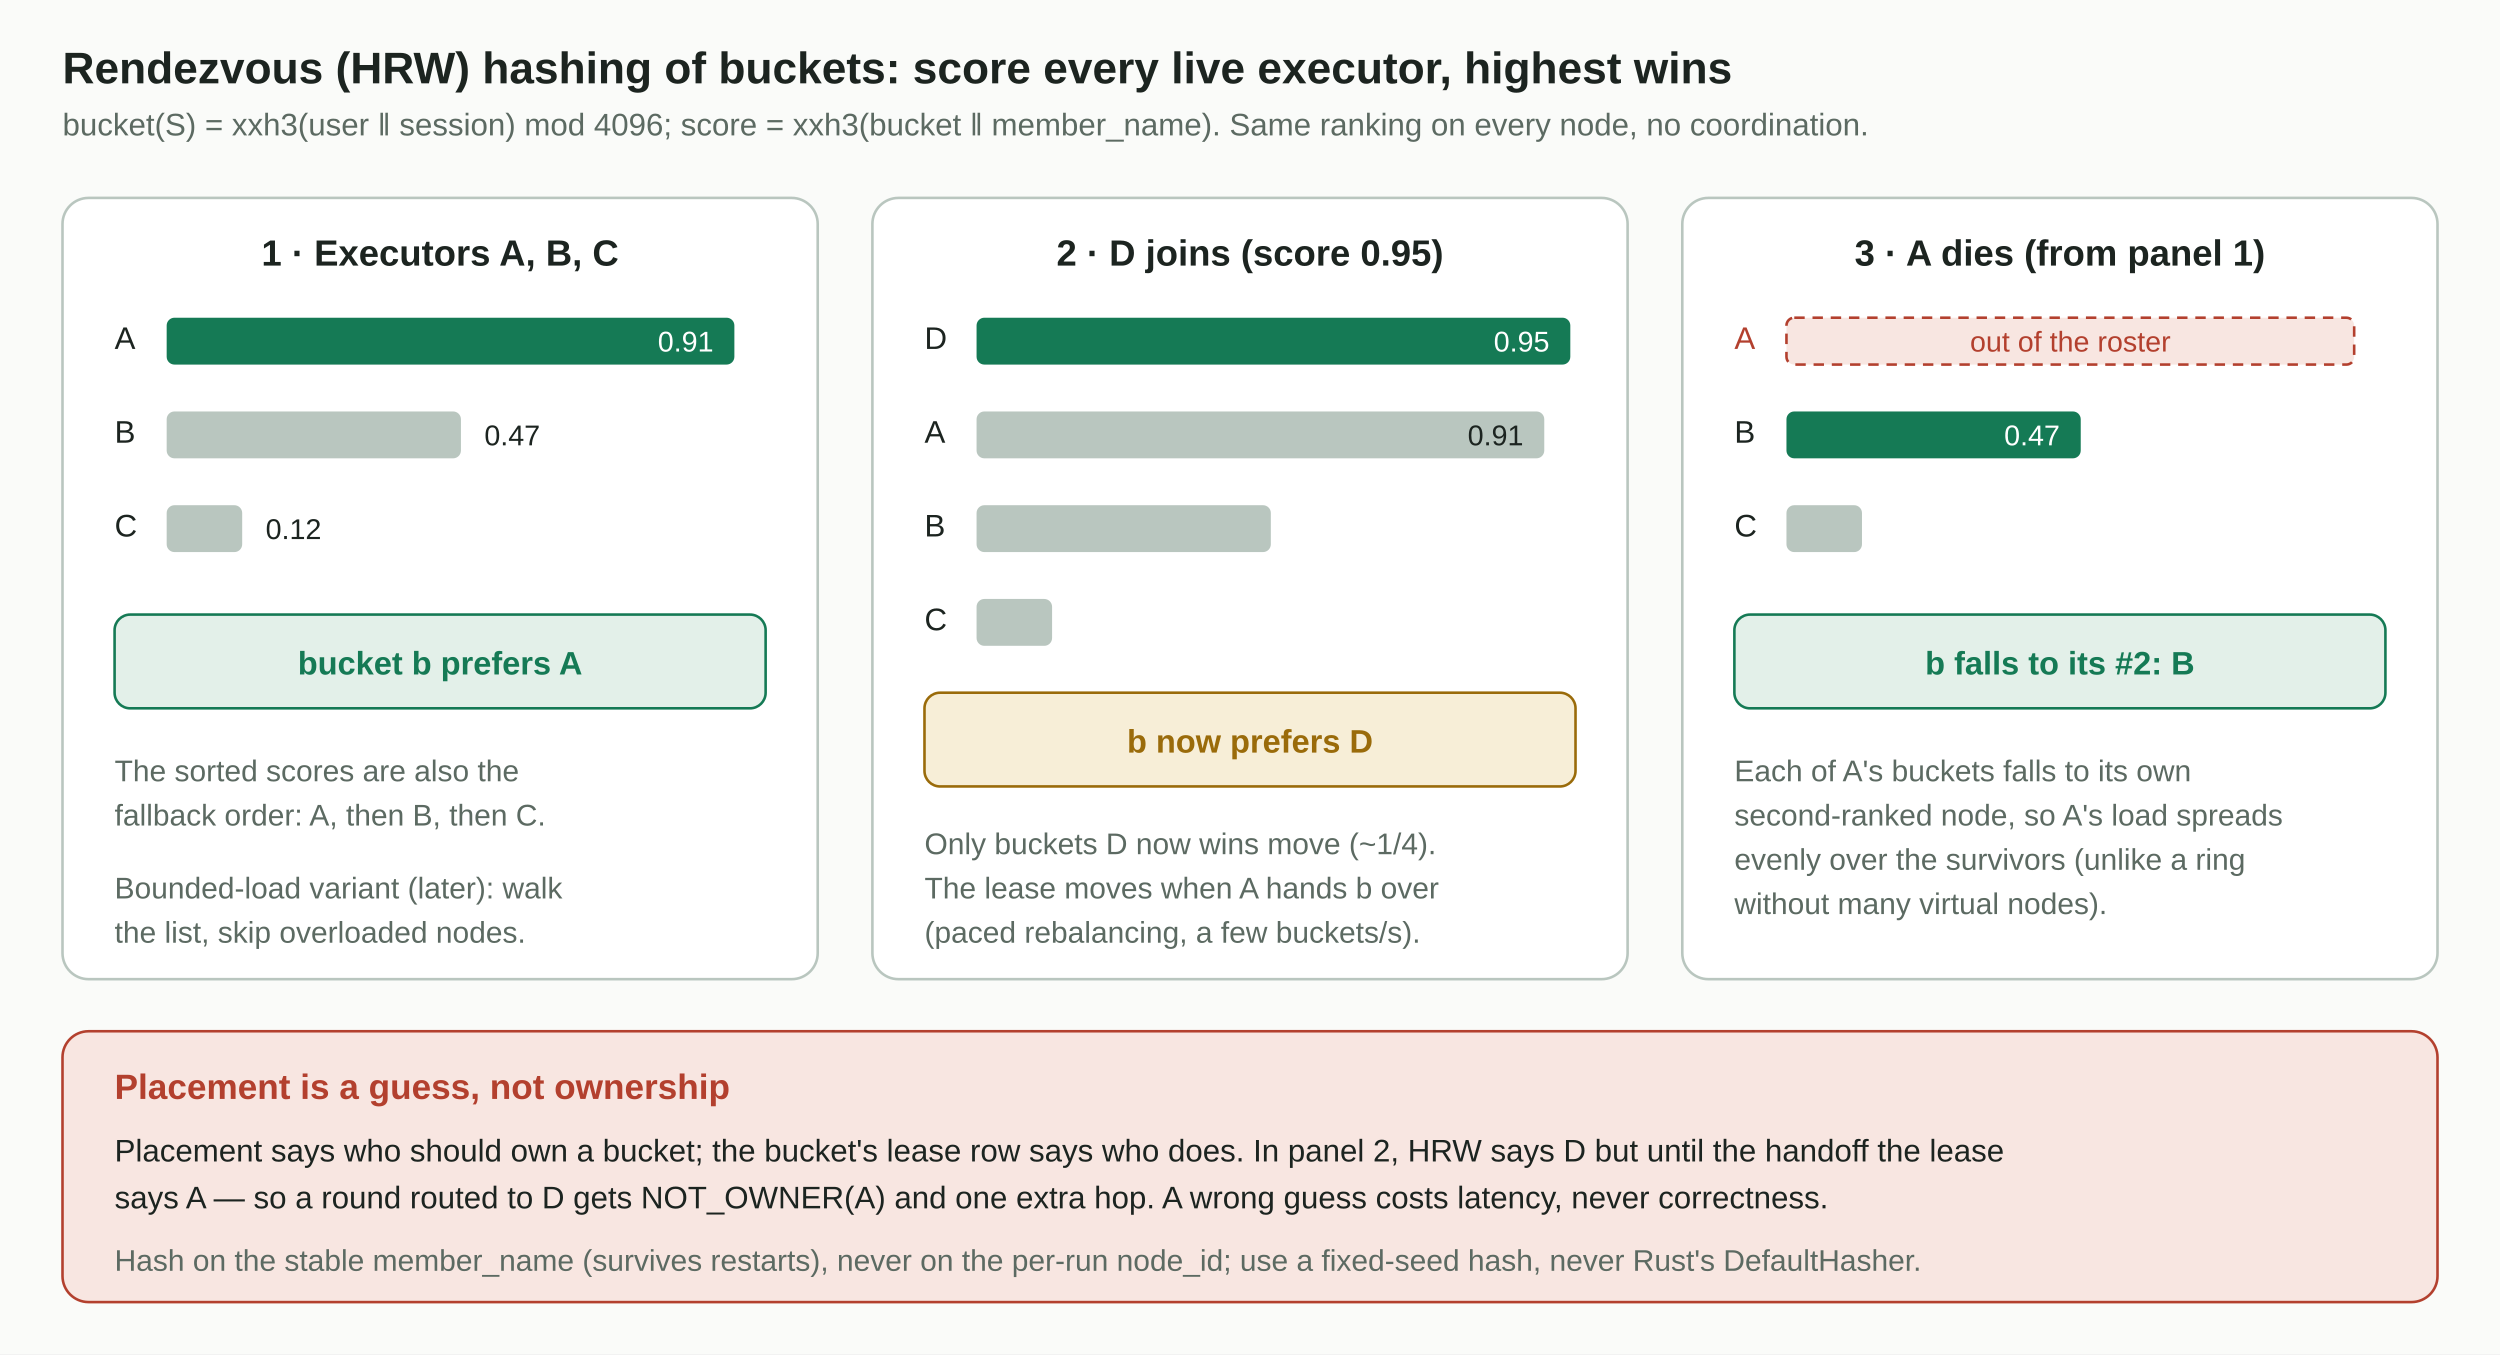
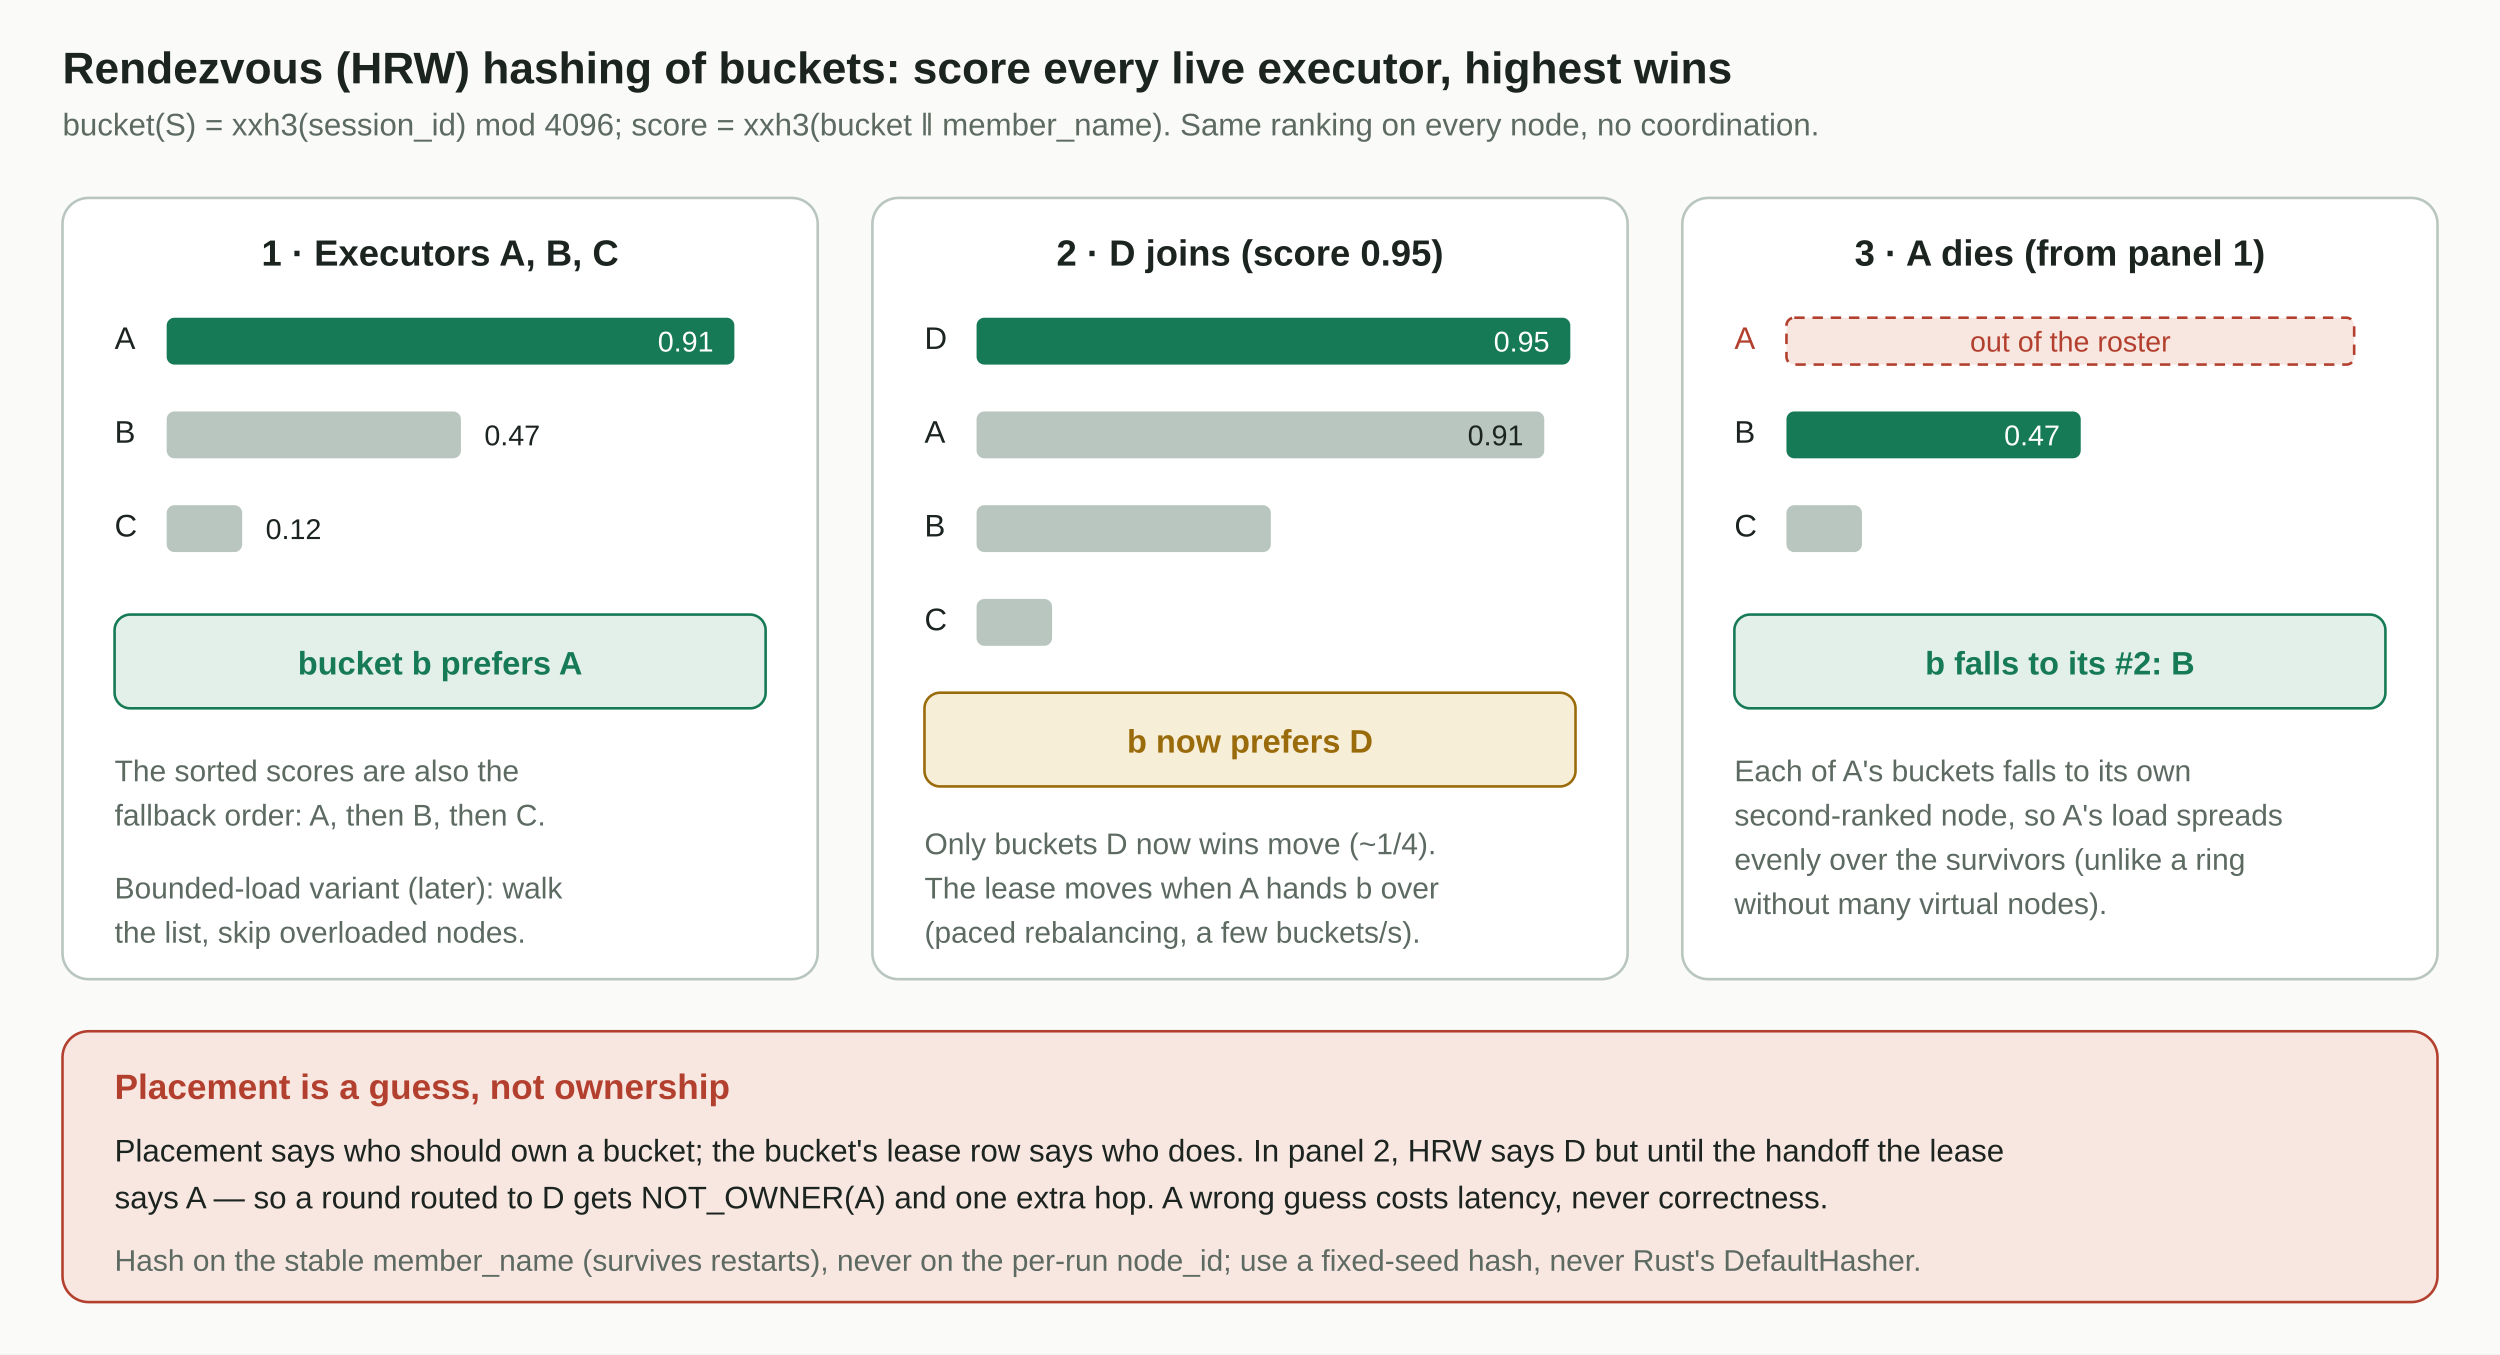
<svg xmlns="http://www.w3.org/2000/svg" viewBox="0 0 960 520" font-family="Arial, Helvetica, sans-serif">
  <rect x="0" y="0" width="960" height="520" fill="#fafbf9" />
  <text x="24" y="32" font-size="17" font-weight="bold" fill="#1c2420">Rendezvous (HRW) hashing of buckets: score every live executor, highest wins</text>
-   <text x="24" y="52" font-size="12" fill="#5c6a62">bucket(S) = xxh3(user ‖ session) mod 4096; score = xxh3(bucket ‖ member_name). Same ranking on every node, no coordination.</text>
+   <text x="24" y="52" font-size="12" fill="#5c6a62">bucket(S) = xxh3(session_id) mod 4096; score = xxh3(bucket ‖ member_name). Same ranking on every node, no coordination.</text>
  <rect x="24" y="76" width="290" height="300" rx="10" fill="#ffffff" stroke="#b9c6bf" />
  <text x="169" y="102" font-size="14" font-weight="bold" text-anchor="middle" fill="#1c2420">1 · Executors A, B, C</text>
  <text x="44" y="134" font-size="12" fill="#1c2420">A</text>
  <rect x="64" y="122" width="218" height="18" rx="3" fill="#157a55" />
  <text x="274" y="135" font-size="11" text-anchor="end" fill="#ffffff">0.91</text>
  <text x="44" y="170" font-size="12" fill="#1c2420">B</text>
  <rect x="64" y="158" width="113" height="18" rx="3" fill="#b9c6bf" />
  <text x="186" y="171" font-size="11" fill="#1c2420">0.47</text>
  <text x="44" y="206" font-size="12" fill="#1c2420">C</text>
  <rect x="64" y="194" width="29" height="18" rx="3" fill="#b9c6bf" />
  <text x="102" y="207" font-size="11" fill="#1c2420">0.12</text>
  <rect x="44" y="236" width="250" height="36" rx="6" fill="#e3f0e9" stroke="#157a55" />
  <text x="169" y="259" font-size="12.5" font-weight="bold" text-anchor="middle" fill="#157a55">bucket b prefers A</text>
  <text x="44" y="300" font-size="11.5" fill="#5c6a62">The sorted scores are also the</text>
  <text x="44" y="317" font-size="11.5" fill="#5c6a62">fallback order: A, then B, then C.</text>
  <text x="44" y="345" font-size="11.5" fill="#5c6a62">Bounded-load variant (later): walk</text>
  <text x="44" y="362" font-size="11.5" fill="#5c6a62">the list, skip overloaded nodes.</text>
  <rect x="335" y="76" width="290" height="300" rx="10" fill="#ffffff" stroke="#b9c6bf" />
  <text x="480" y="102" font-size="14" font-weight="bold" text-anchor="middle" fill="#1c2420">2 · D joins (score 0.95)</text>
  <text x="355" y="134" font-size="12" fill="#1c2420">D</text>
  <rect x="375" y="122" width="228" height="18" rx="3" fill="#157a55" />
  <text x="595" y="135" font-size="11" text-anchor="end" fill="#ffffff">0.95</text>
  <text x="355" y="170" font-size="12" fill="#1c2420">A</text>
  <rect x="375" y="158" width="218" height="18" rx="3" fill="#b9c6bf" />
  <text x="585" y="171" font-size="11" text-anchor="end" fill="#1c2420">0.91</text>
  <text x="355" y="206" font-size="12" fill="#1c2420">B</text>
  <rect x="375" y="194" width="113" height="18" rx="3" fill="#b9c6bf" />
  <text x="355" y="242" font-size="12" fill="#1c2420">C</text>
  <rect x="375" y="230" width="29" height="18" rx="3" fill="#b9c6bf" />
  <rect x="355" y="266" width="250" height="36" rx="6" fill="#f7eed7" stroke="#9a6b0a" />
  <text x="480" y="289" font-size="12.5" font-weight="bold" text-anchor="middle" fill="#9a6b0a">b now prefers D</text>
  <text x="355" y="328" font-size="11.5" fill="#5c6a62">Only buckets D now wins move (~1/4).</text>
  <text x="355" y="345" font-size="11.5" fill="#5c6a62">The lease moves when A hands b over</text>
  <text x="355" y="362" font-size="11.5" fill="#5c6a62">(paced rebalancing, a few buckets/s).</text>
  <rect x="646" y="76" width="290" height="300" rx="10" fill="#ffffff" stroke="#b9c6bf" />
  <text x="791" y="102" font-size="14" font-weight="bold" text-anchor="middle" fill="#1c2420">3 · A dies (from panel 1)</text>
  <text x="666" y="134" font-size="12" fill="#b3402e">A</text>
  <rect x="686" y="122" width="218" height="18" rx="3" fill="#f8e6e1" stroke="#b3402e" stroke-dasharray="4 3" />
  <text x="795" y="135" font-size="11" text-anchor="middle" fill="#b3402e">out of the roster</text>
  <text x="666" y="170" font-size="12" fill="#1c2420">B</text>
  <rect x="686" y="158" width="113" height="18" rx="3" fill="#157a55" />
  <text x="791" y="171" font-size="11" text-anchor="end" fill="#ffffff">0.47</text>
  <text x="666" y="206" font-size="12" fill="#1c2420">C</text>
  <rect x="686" y="194" width="29" height="18" rx="3" fill="#b9c6bf" />
  <rect x="666" y="236" width="250" height="36" rx="6" fill="#e3f0e9" stroke="#157a55" />
  <text x="791" y="259" font-size="12.5" font-weight="bold" text-anchor="middle" fill="#157a55">b falls to its #2: B</text>
  <text x="666" y="300" font-size="11.5" fill="#5c6a62">Each of A's buckets falls to its own</text>
  <text x="666" y="317" font-size="11.5" fill="#5c6a62">second-ranked node, so A's load spreads</text>
  <text x="666" y="334" font-size="11.5" fill="#5c6a62">evenly over the survivors (unlike a ring</text>
  <text x="666" y="351" font-size="11.5" fill="#5c6a62">without many virtual nodes).</text>
  <rect x="24" y="396" width="912" height="104" rx="10" fill="#f8e6e1" stroke="#b3402e" />
  <text x="44" y="422" font-size="13.5" font-weight="bold" fill="#b3402e">Placement is a guess, not ownership</text>
  <text x="44" y="446" font-size="12" fill="#1c2420">Placement says who should own a bucket; the bucket's lease row says who does. In panel 2, HRW says D but until the handoff the lease</text>
  <text x="44" y="464" font-size="12" fill="#1c2420">says A — so a round routed to D gets NOT_OWNER(A) and one extra hop. A wrong guess costs latency, never correctness.</text>
  <text x="44" y="488" font-size="11.5" fill="#5c6a62">Hash on the stable member_name (survives restarts), never on the per-run node_id; use a fixed-seed hash, never Rust's DefaultHasher.</text>
</svg>
